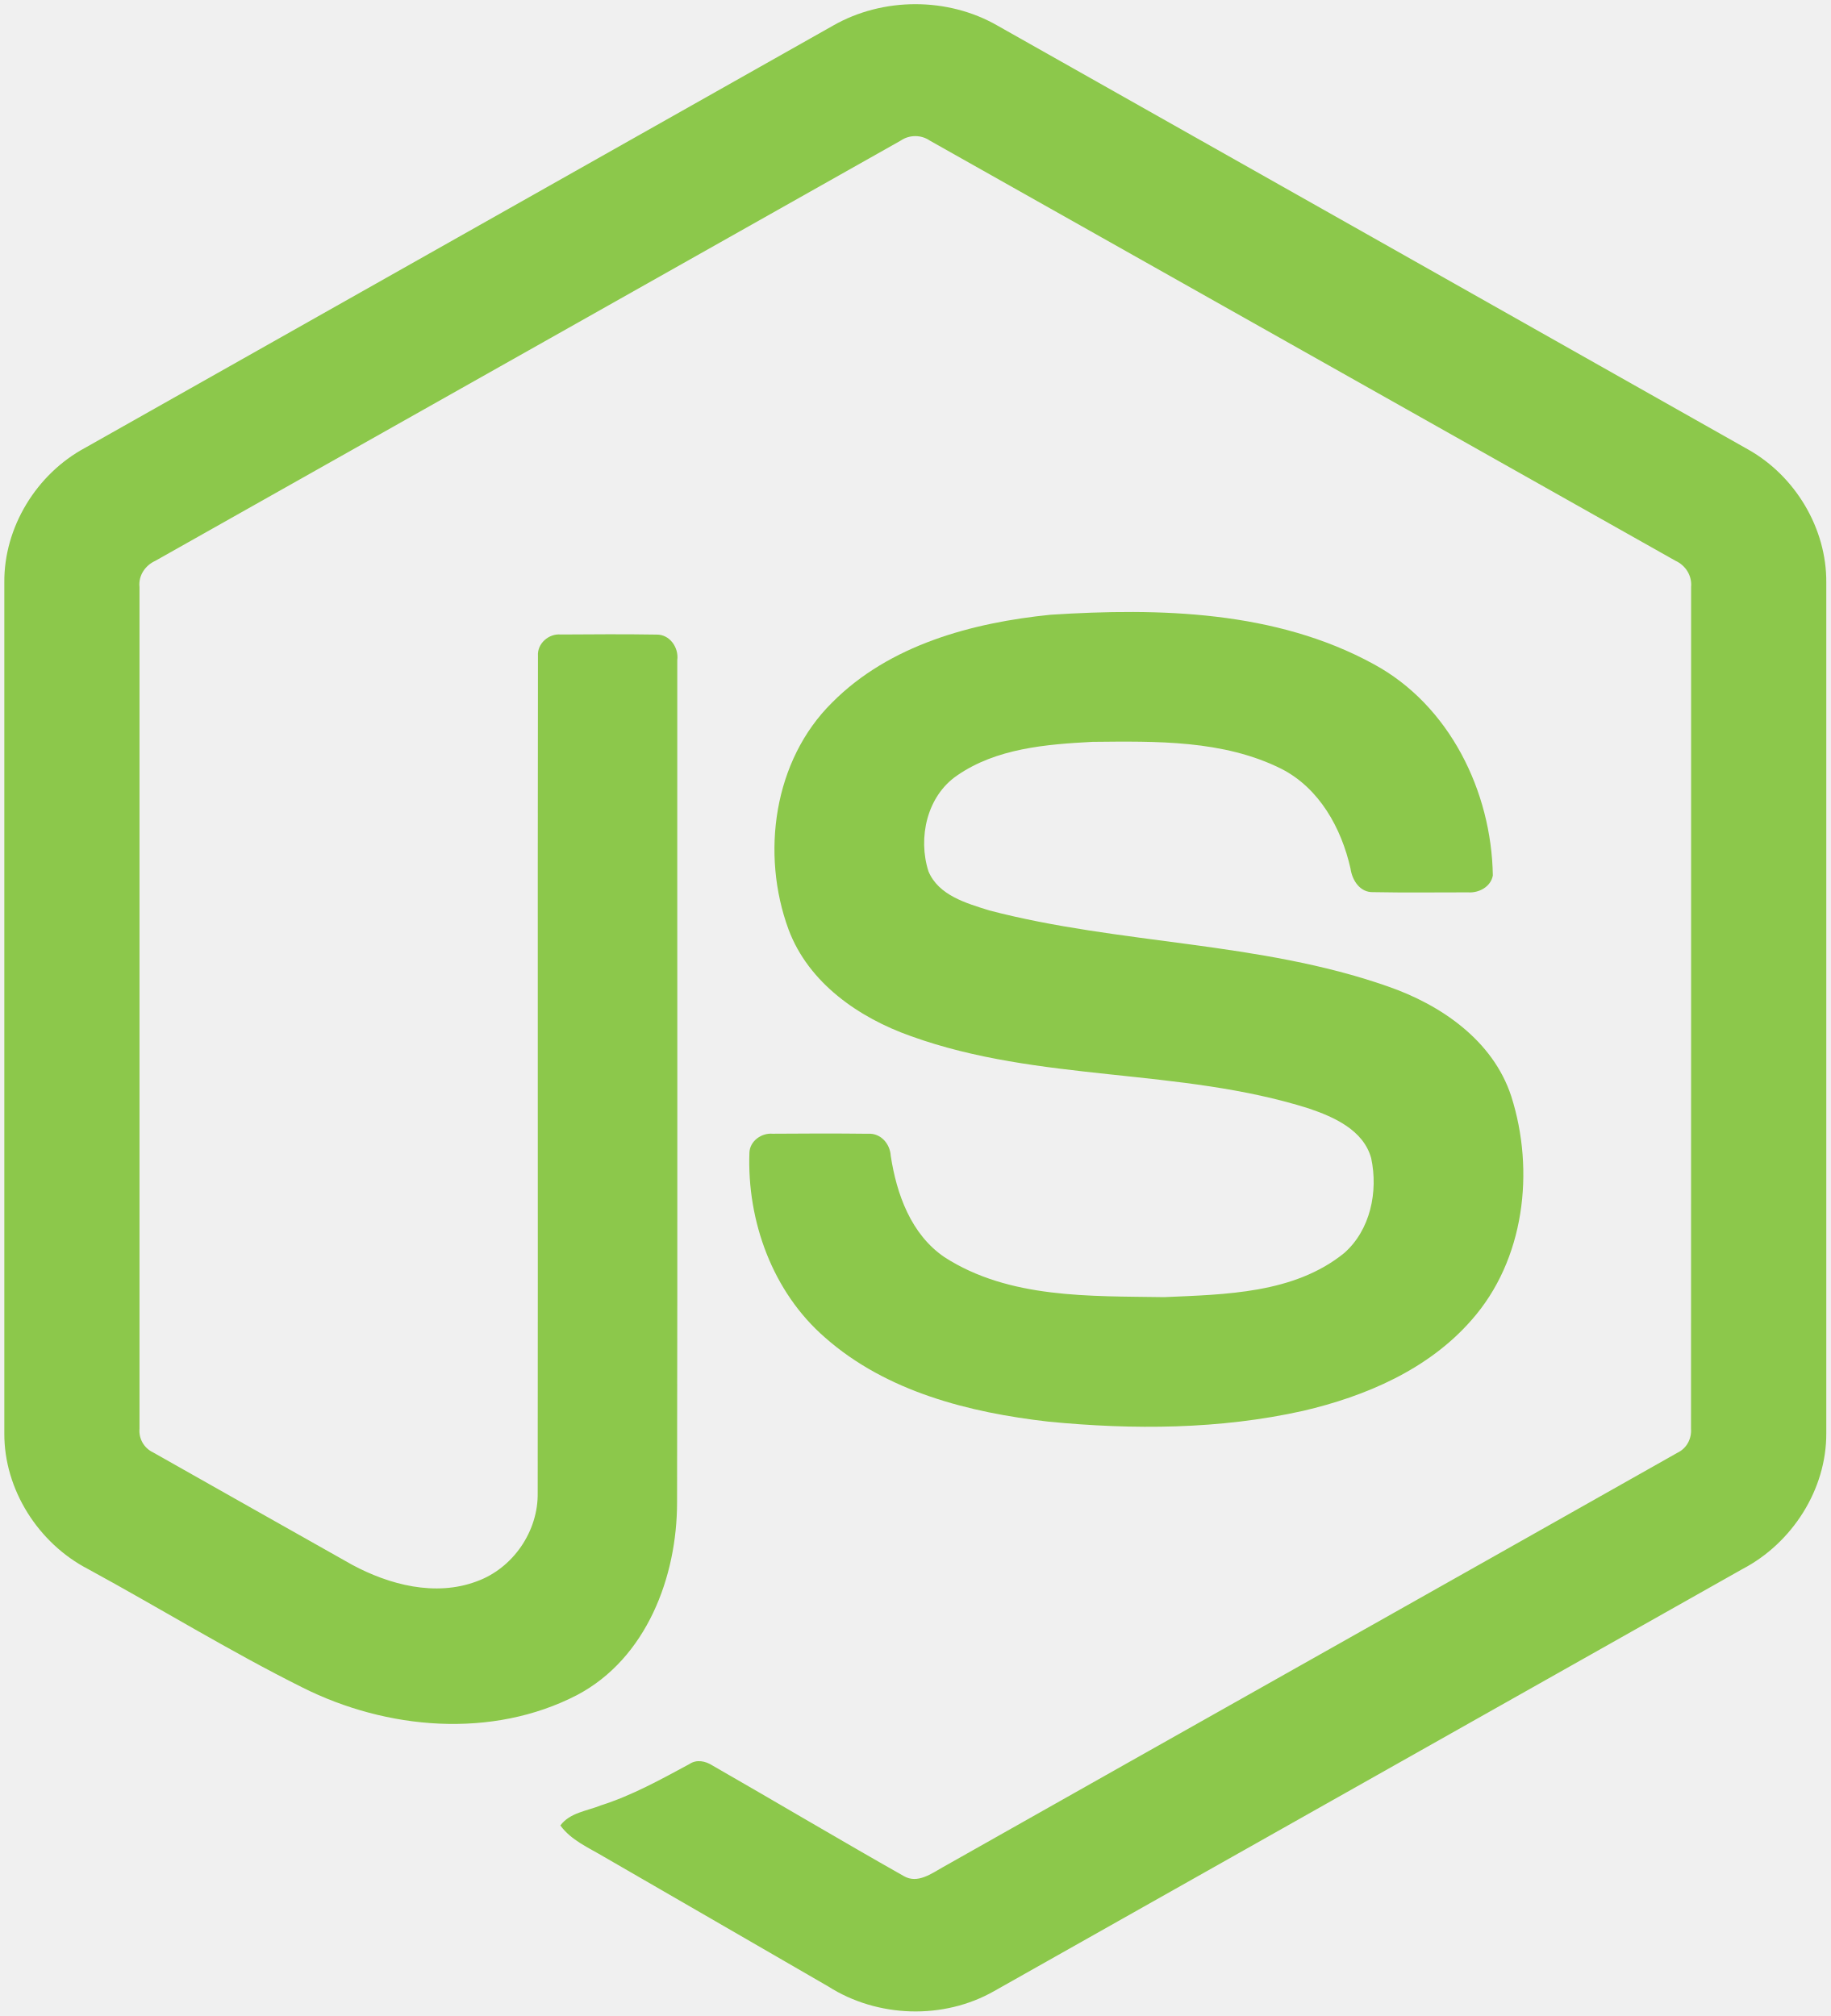
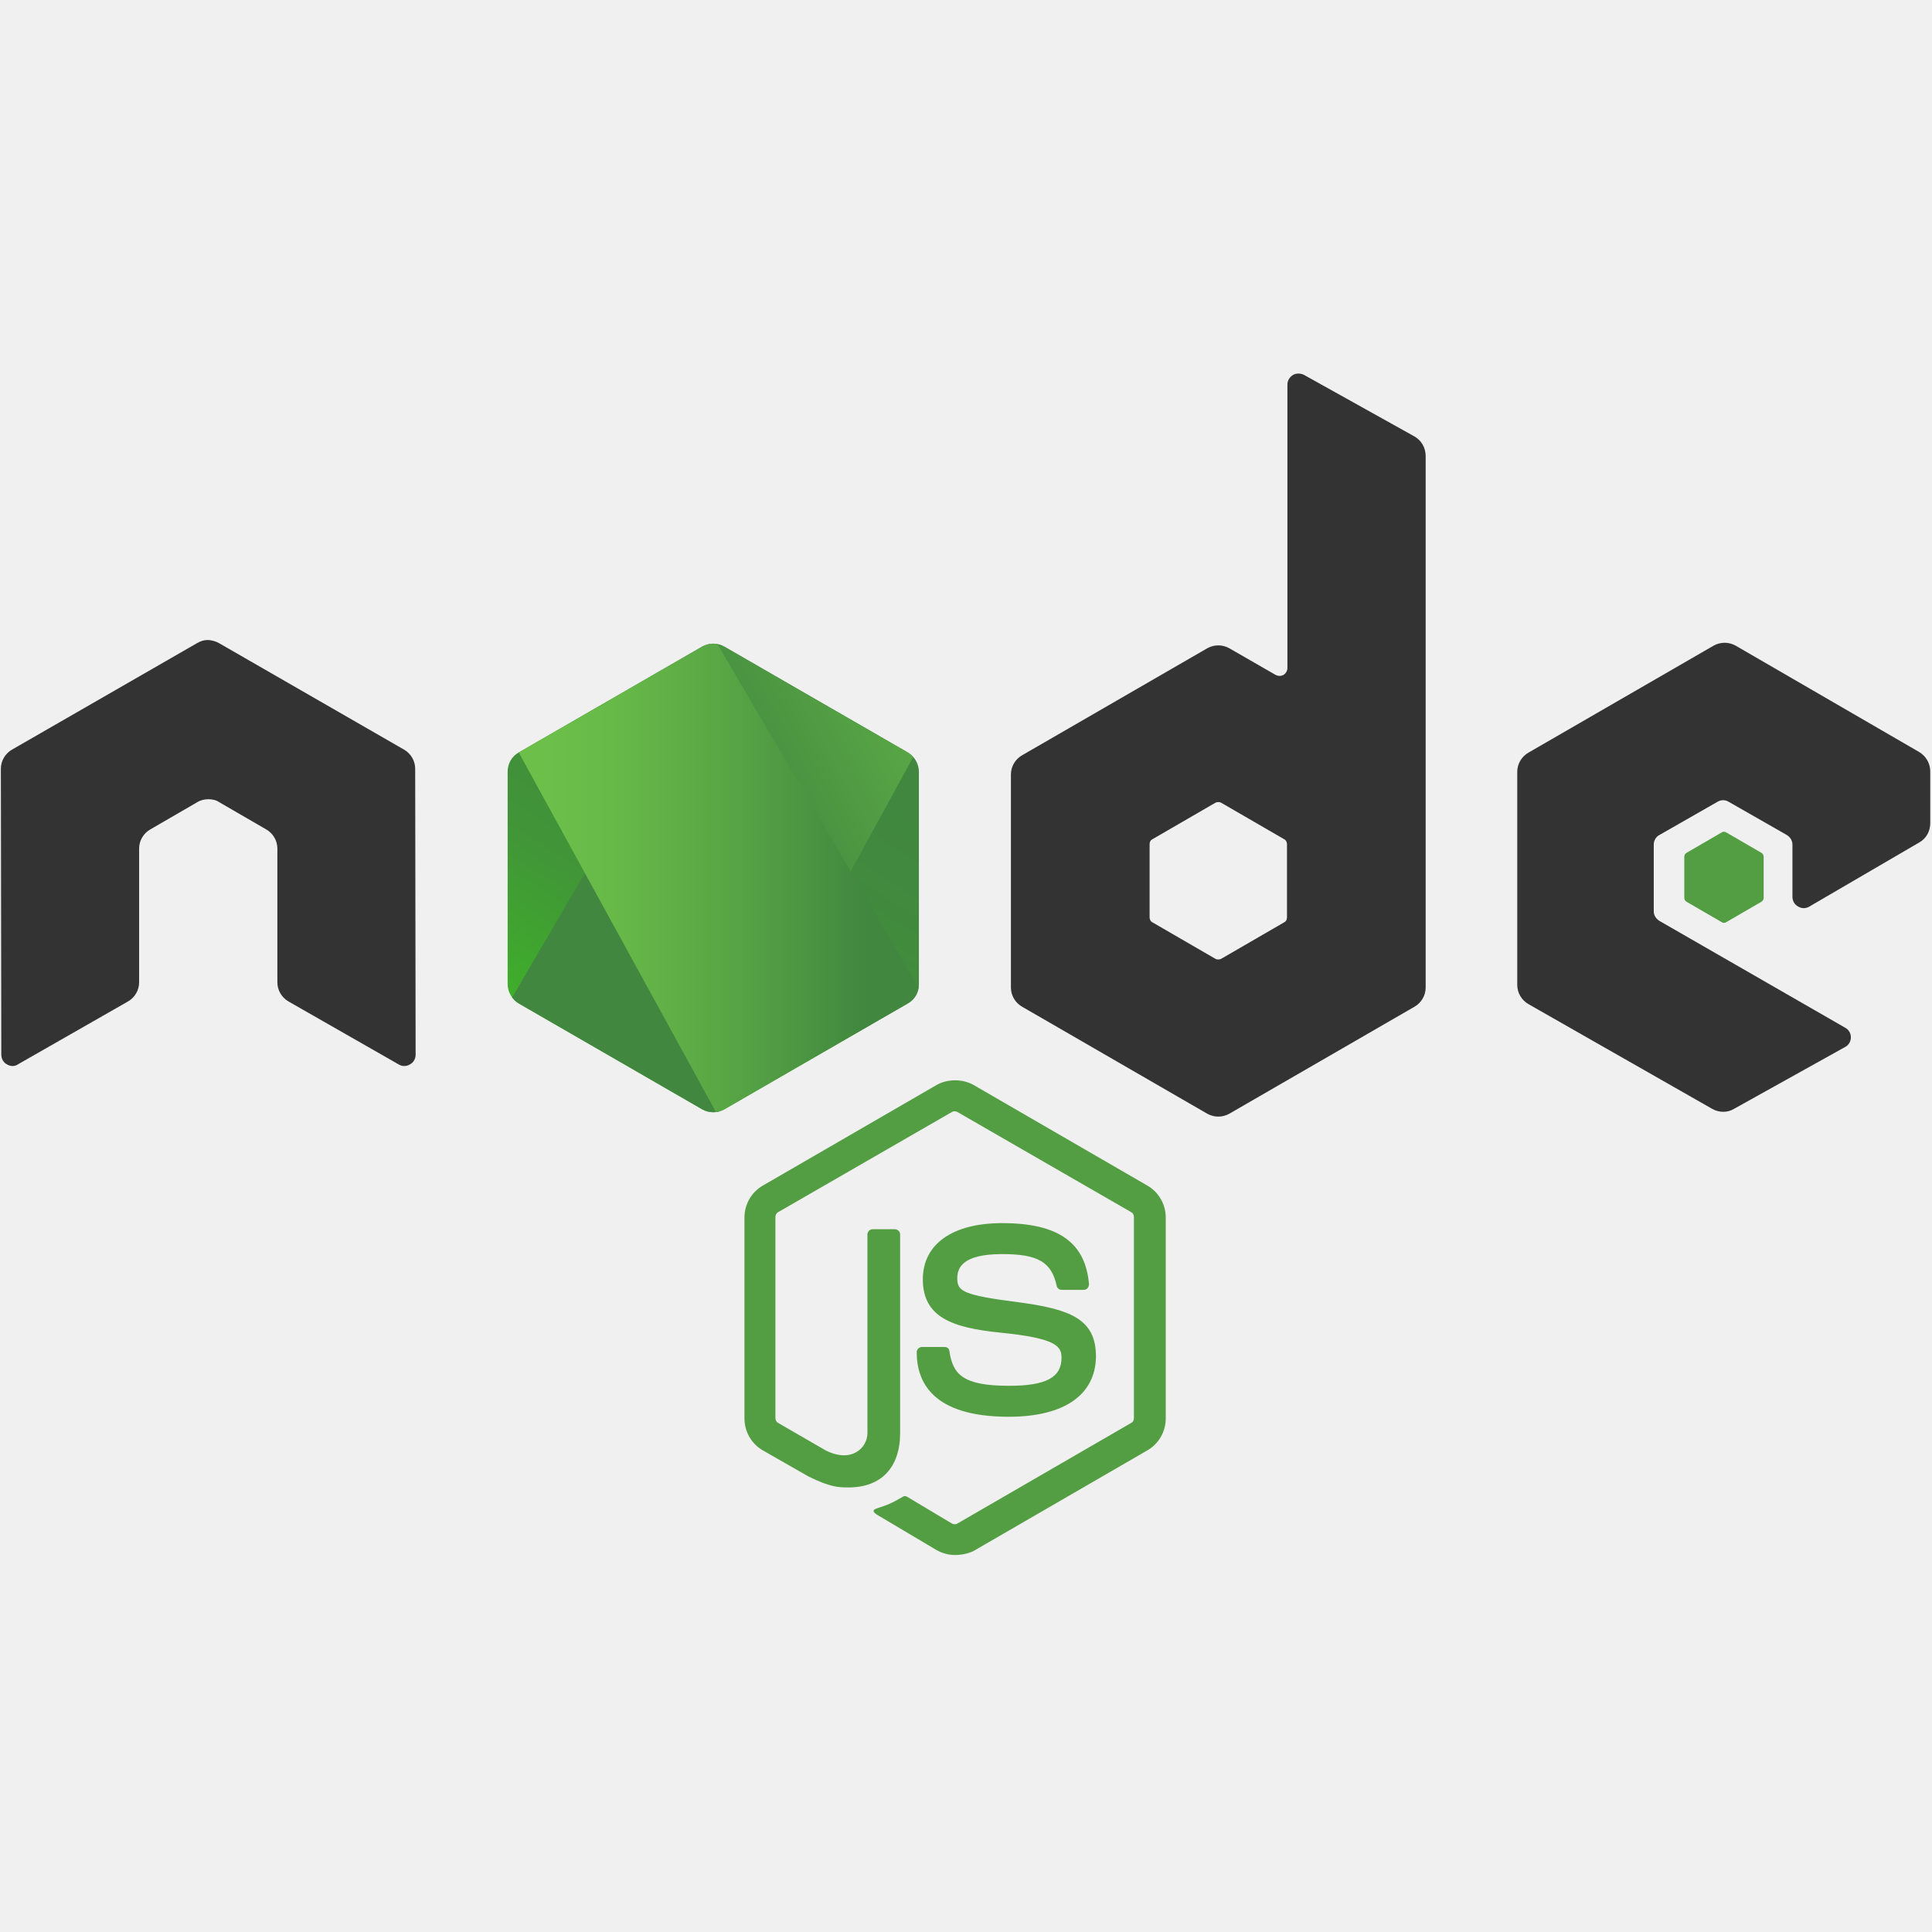
- <svg xmlns="http://www.w3.org/2000/svg" width="2270" height="2500" viewBox="0 0 256 282" preserveAspectRatio="xMinYMin meet">
-   <g fill="#8CC84B">
-     <path d="M116.504 3.58c6.962-3.985 16.03-4.003 22.986 0 34.995 19.774 70.001 39.517 104.99 59.303 6.581 3.707 10.983 11.031 10.916 18.614v118.968c.049 7.897-4.788 15.396-11.731 19.019-34.88 19.665-69.742 39.354-104.616 59.019-7.106 4.063-16.356 3.75-23.24-.646-10.457-6.062-20.932-12.094-31.39-18.15-2.137-1.274-4.546-2.288-6.055-4.36 1.334-1.798 3.719-2.022 5.657-2.807 4.365-1.388 8.374-3.616 12.384-5.778 1.014-.694 2.252-.428 3.224.193 8.942 5.127 17.805 10.403 26.777 15.481 1.914 1.105 3.852-.362 5.488-1.274 34.228-19.345 68.498-38.617 102.72-57.968 1.268-.61 1.969-1.956 1.866-3.345.024-39.245.006-78.497.012-117.742.145-1.576-.767-3.025-2.192-3.67-34.759-19.575-69.5-39.18-104.253-58.76a3.621 3.621 0 0 0-4.094-.006C91.2 39.257 56.465 58.88 21.712 78.454c-1.42.646-2.373 2.071-2.204 3.653.006 39.245 0 78.497 0 117.748a3.329 3.329 0 0 0 1.89 3.303c9.274 5.259 18.56 10.481 27.84 15.722 5.228 2.814 11.647 4.486 17.407 2.33 5.083-1.823 8.646-7.01 8.549-12.407.048-39.016-.024-78.038.036-117.048-.127-1.732 1.516-3.163 3.2-3 4.456-.03 8.918-.06 13.374.012 1.86-.042 3.14 1.823 2.91 3.568-.018 39.263.048 78.527-.03 117.79.012 10.464-4.287 21.85-13.966 26.97-11.924 6.177-26.662 4.867-38.442-1.056-10.198-5.09-19.93-11.097-29.947-16.55C5.368 215.886.555 208.357.604 200.466V81.497c-.073-7.74 4.504-15.197 11.29-18.85C46.768 42.966 81.636 23.27 116.504 3.58z" />
-     <path d="M146.928 85.99c15.21-.979 31.493-.58 45.18 6.913 10.597 5.742 16.472 17.793 16.659 29.566-.296 1.588-1.956 2.464-3.472 2.355-4.413-.006-8.827.06-13.24-.03-1.872.072-2.96-1.654-3.195-3.309-1.268-5.633-4.34-11.212-9.642-13.929-8.139-4.075-17.576-3.87-26.451-3.785-6.479.344-13.446.905-18.935 4.715-4.214 2.886-5.494 8.712-3.99 13.404 1.418 3.369 5.307 4.456 8.489 5.458 18.33 4.794 37.754 4.317 55.734 10.626 7.444 2.572 14.726 7.572 17.274 15.366 3.333 10.446 1.872 22.932-5.56 31.318-6.027 6.901-14.805 10.657-23.56 12.697-11.647 2.597-23.734 2.663-35.562 1.51-11.122-1.268-22.696-4.19-31.282-11.768-7.342-6.375-10.928-16.308-10.572-25.895.085-1.619 1.697-2.748 3.248-2.615 4.444-.036 8.888-.048 13.332.006 1.775-.127 3.091 1.407 3.182 3.08.82 5.367 2.837 11 7.517 14.182 9.032 5.827 20.365 5.428 30.707 5.591 8.568-.38 18.186-.495 25.178-6.158 3.689-3.23 4.782-8.634 3.785-13.283-1.08-3.925-5.186-5.754-8.712-6.95-18.095-5.724-37.736-3.647-55.656-10.12-7.275-2.571-14.31-7.432-17.105-14.906-3.9-10.578-2.113-23.662 6.098-31.765 8.006-8.06 19.563-11.164 30.551-12.275z" />
+ <svg xmlns="http://www.w3.org/2000/svg" xmlns:xlink="http://www.w3.org/1999/xlink" width="800px" height="800px" viewBox="0 -99 512 512" version="1.1" preserveAspectRatio="xMidYMid">
+   <defs>
+     <linearGradient x1="68.188%" y1="17.487%" x2="27.823%" y2="89.755%" id="linearGradient-1">
+       <stop stop-color="#41873F" offset="0%">
+ 
+ </stop>
+       <stop stop-color="#418B3D" offset="32.88%">
+ 
+ </stop>
+       <stop stop-color="#419637" offset="63.52%">
+ 
+ </stop>
+       <stop stop-color="#3FA92D" offset="93.19%">
+ 
+ </stop>
+       <stop stop-color="#3FAE2A" offset="100%">
+ 
+ </stop>
+     </linearGradient>
+     <path id="path-2" d="M57.903,1.849 C56.054,0.809 53.858,0.809 52.009,1.849 L3.352,29.934 C1.502,30.974 0.462,32.939 0.462,35.019 L0.462,91.305 C0.462,93.385 1.618,95.35 3.352,96.39 L52.009,124.475 C53.858,125.515 56.054,125.515 57.903,124.475 L106.561,96.39 C108.41,95.35 109.45,93.385 109.45,91.305 L109.45,35.019 C109.45,32.939 108.294,30.974 106.561,29.934 L57.903,1.849 L57.903,1.849 Z">
+ 
+ </path>
+     <linearGradient x1="43.277%" y1="55.169%" x2="159.245%" y2="-18.306%" id="linearGradient-4">
+       <stop stop-color="#41873F" offset="13.76%">
+ 
+ </stop>
+       <stop stop-color="#54A044" offset="40.32%">
+ 
+ </stop>
+       <stop stop-color="#66B848" offset="71.36%">
+ 
+ </stop>
+       <stop stop-color="#6CC04A" offset="90.81%">
+ 
+ </stop>
+     </linearGradient>
+     <linearGradient x1="-4413.77%" y1="13.43%" x2="5327.93%" y2="13.43%" id="linearGradient-5">
+       <stop stop-color="#6CC04A" offset="9.192%">
+ 
+ </stop>
+       <stop stop-color="#66B848" offset="28.64%">
+ 
+ </stop>
+       <stop stop-color="#54A044" offset="59.68%">
+ 
+ </stop>
+       <stop stop-color="#41873F" offset="86.24%">
+ 
+ </stop>
+     </linearGradient>
+     <linearGradient x1="-4.389%" y1="49.997%" x2="101.499%" y2="49.997%" id="linearGradient-6">
+       <stop stop-color="#6CC04A" offset="9.192%">
+ 
+ </stop>
+       <stop stop-color="#66B848" offset="28.64%">
+ 
+ </stop>
+       <stop stop-color="#54A044" offset="59.68%">
+ 
+ </stop>
+       <stop stop-color="#41873F" offset="86.24%">
+ 
+ </stop>
+     </linearGradient>
+     <linearGradient x1="-9713.77%" y1="36.21%" x2="27.93%" y2="36.21%" id="linearGradient-7">
+       <stop stop-color="#6CC04A" offset="9.192%">
+ 
+ </stop>
+       <stop stop-color="#66B848" offset="28.64%">
+ 
+ </stop>
+       <stop stop-color="#54A044" offset="59.68%">
+ 
+ </stop>
+       <stop stop-color="#41873F" offset="86.24%">
+ 
+ </stop>
+     </linearGradient>
+     <linearGradient x1="-103.861%" y1="50.275%" x2="100.797%" y2="50.275%" id="linearGradient-8">
+       <stop stop-color="#6CC04A" offset="9.192%">
+ 
+ </stop>
+       <stop stop-color="#66B848" offset="28.64%">
+ 
+ </stop>
+       <stop stop-color="#54A044" offset="59.68%">
+ 
+ </stop>
+       <stop stop-color="#41873F" offset="86.24%">
+ 
+ </stop>
+     </linearGradient>
+     <linearGradient x1="130.613%" y1="-211.069%" x2="4.393%" y2="201.605%" id="linearGradient-9">
+       <stop stop-color="#41873F" offset="0%">
+ 
+ </stop>
+       <stop stop-color="#418B3D" offset="32.88%">
+ 
+ </stop>
+       <stop stop-color="#419637" offset="63.52%">
+ 
+ </stop>
+       <stop stop-color="#3FA92D" offset="93.19%">
+ 
+ </stop>
+       <stop stop-color="#3FAE2A" offset="100%">
+ 
+ </stop>
+     </linearGradient>
+   </defs>
+   <g fill="none">
+     <path d="M253.111,313.094 C251.377,313.094 249.759,312.632 248.256,311.823 L232.885,302.693 C230.573,301.421 231.729,300.959 232.423,300.728 C235.543,299.688 236.121,299.456 239.357,297.607 C239.704,297.376 240.166,297.492 240.513,297.723 L252.302,304.773 C252.764,305.004 253.342,305.004 253.688,304.773 L299.803,278.075 C300.265,277.844 300.497,277.381 300.497,276.804 L300.497,223.523 C300.497,222.945 300.265,222.483 299.803,222.252 L253.688,195.67 C253.226,195.438 252.648,195.438 252.302,195.67 L206.187,222.252 C205.725,222.483 205.493,223.061 205.493,223.523 L205.493,276.804 C205.493,277.266 205.725,277.844 206.187,278.075 L218.785,285.356 C225.604,288.823 229.88,284.778 229.88,280.733 L229.88,228.146 C229.88,227.453 230.458,226.759 231.267,226.759 L237.161,226.759 C237.855,226.759 238.548,227.337 238.548,228.146 L238.548,280.733 C238.548,289.864 233.578,295.18 224.91,295.18 C222.252,295.18 220.172,295.18 214.277,292.291 L202.142,285.356 C199.137,283.623 197.288,280.386 197.288,276.919 L197.288,223.639 C197.288,220.172 199.137,216.935 202.142,215.202 L248.256,188.504 C251.146,186.886 255.075,186.886 257.965,188.504 L304.079,215.202 C307.084,216.935 308.934,220.172 308.934,223.639 L308.934,276.919 C308.934,280.386 307.084,283.623 304.079,285.356 L257.965,312.054 C256.462,312.748 254.729,313.094 253.111,313.094 Z M267.326,276.457 C247.101,276.457 242.94,267.211 242.94,259.352 C242.94,258.658 243.518,257.965 244.327,257.965 L250.337,257.965 C251.03,257.965 251.608,258.427 251.608,259.121 C252.533,265.246 255.191,268.251 267.442,268.251 C277.15,268.251 281.311,266.055 281.311,260.854 C281.311,257.849 280.155,255.653 265.015,254.151 C252.417,252.879 244.558,250.106 244.558,240.051 C244.558,230.689 252.417,225.141 265.593,225.141 C280.386,225.141 287.668,230.227 288.592,241.322 C288.592,241.669 288.477,242.015 288.246,242.362 C288.014,242.593 287.668,242.824 287.321,242.824 L281.311,242.824 C280.733,242.824 280.155,242.362 280.04,241.784 C278.653,235.428 275.07,233.347 265.593,233.347 C254.96,233.347 253.688,237.046 253.688,239.819 C253.688,243.171 255.191,244.211 269.522,246.06 C283.738,247.91 290.442,250.568 290.442,260.507 C290.326,270.678 282.005,276.457 267.326,276.457 Z" fill="#539E43">
+ 
+ </path>
+     <path d="M110.028,104.712 C110.028,102.631 108.872,100.666 107.023,99.626 L58.019,71.426 C57.21,70.963 56.285,70.732 55.361,70.617 L54.898,70.617 C53.974,70.617 53.049,70.963 52.24,71.426 L3.236,99.626 C1.387,100.666 0.231,102.631 0.231,104.712 L0.347,180.529 C0.347,181.569 0.925,182.609 1.849,183.072 C2.774,183.65 3.93,183.65 4.739,183.072 L33.864,166.429 C35.713,165.389 36.869,163.424 36.869,161.344 L36.869,125.862 C36.869,123.781 38.024,121.817 39.874,120.777 L52.24,113.611 C53.165,113.033 54.205,112.802 55.245,112.802 C56.285,112.802 57.326,113.033 58.135,113.611 L70.501,120.777 C72.35,121.817 73.506,123.781 73.506,125.862 L73.506,161.344 C73.506,163.424 74.662,165.389 76.511,166.429 L105.636,183.072 C106.561,183.65 107.716,183.65 108.641,183.072 C109.566,182.609 110.144,181.569 110.144,180.529 L110.028,104.712 L110.028,104.712 Z" fill="#333333">
+ 
+ </path>
+     <path d="M345.571,0.347 C344.647,-0.116 343.491,-0.116 342.682,0.347 C341.757,0.925 341.179,1.849 341.179,2.889 L341.179,78.014 C341.179,78.707 340.833,79.4 340.139,79.863 C339.446,80.209 338.752,80.209 338.059,79.863 L325.808,72.813 C323.958,71.772 321.763,71.772 319.913,72.813 L270.909,101.129 C269.06,102.169 267.904,104.134 267.904,106.214 L267.904,162.73 C267.904,164.811 269.06,166.776 270.909,167.816 L319.913,196.132 C321.763,197.172 323.958,197.172 325.808,196.132 L374.812,167.816 C376.661,166.776 377.817,164.811 377.817,162.73 L377.817,21.844 C377.817,19.648 376.661,17.683 374.812,16.643 L345.571,0.347 L345.571,0.347 Z M341.064,144.123 C341.064,144.701 340.833,145.163 340.37,145.394 L323.612,155.102 C323.149,155.334 322.572,155.334 322.109,155.102 L305.351,145.394 C304.888,145.163 304.657,144.585 304.657,144.123 L304.657,124.706 C304.657,124.128 304.888,123.666 305.351,123.435 L322.109,113.726 C322.572,113.495 323.149,113.495 323.612,113.726 L340.37,123.435 C340.833,123.666 341.064,124.244 341.064,124.706 L341.064,144.123 L341.064,144.123 Z" fill="#333333">
+ 
+ </path>
+     <g transform="translate(401.0474, 70.50113)">
+       <path d="M107.601,53.743 C109.45,52.702 110.49,50.738 110.49,48.657 L110.49,34.904 C110.49,32.823 109.335,30.859 107.601,29.819 L58.944,1.618 C57.094,0.578 54.898,0.578 53.049,1.618 L4.045,29.934 C2.196,30.974 1.04,32.939 1.04,35.019 L1.04,91.536 C1.04,93.616 2.196,95.581 4.045,96.621 L52.702,124.359 C54.552,125.4 56.748,125.4 58.481,124.359 L87.953,107.948 C88.878,107.485 89.456,106.445 89.456,105.405 C89.456,104.365 88.878,103.325 87.953,102.862 L38.718,74.546 C37.793,73.968 37.215,73.044 37.215,72.004 L37.215,54.321 C37.215,53.28 37.793,52.24 38.718,51.778 L54.089,42.994 C55.014,42.416 56.17,42.416 57.094,42.994 L72.466,51.778 C73.391,52.356 73.968,53.28 73.968,54.321 L73.968,68.19 C73.968,69.23 74.546,70.27 75.471,70.732 C76.395,71.31 77.551,71.31 78.476,70.732 L107.601,53.743 L107.601,53.743 Z" fill="#333333">
+ 
+ </path>
+       <path d="M55.245,51.084 C55.592,50.853 56.054,50.853 56.401,51.084 L65.763,56.516 C66.109,56.748 66.34,57.094 66.34,57.557 L66.34,68.421 C66.34,68.883 66.109,69.23 65.763,69.461 L56.401,74.893 C56.054,75.124 55.592,75.124 55.245,74.893 L45.884,69.461 C45.537,69.23 45.306,68.883 45.306,68.421 L45.306,57.557 C45.306,57.094 45.537,56.748 45.884,56.516 L55.245,51.084 L55.245,51.084 Z" fill="#539E43">
+ 
+ </path>
+     </g>
+     <g transform="translate(134.0677, 70.50113)">
+       <mask id="mask-3" fill="white">
+         <use xlink:href="#path-2">
+ 
+ </use>
+       </mask>
+       <use fill="url(#linearGradient-1)" xlink:href="#path-2">
+ 
+ </use>
+       <g mask="url(#mask-3)">
+         <path d="M51.893,1.849 L3.121,29.934 C1.271,30.974 0,32.939 0,35.019 L0,91.305 C0,92.692 0.578,93.963 1.502,95.003 L56.285,1.156 C54.898,0.925 53.28,1.04 51.893,1.849 L51.893,1.849 Z">
+ 
+ </path>
+         <path d="M56.632,125.053 C57.094,124.937 57.557,124.706 58.019,124.475 L106.792,96.39 C108.641,95.35 109.797,93.385 109.797,91.305 L109.797,35.019 C109.797,33.517 109.103,32.014 108.063,30.974 L56.632,125.053 L56.632,125.053 Z">
+ 
+ </path>
+         <path d="M106.676,29.934 L57.788,1.849 C57.326,1.618 56.748,1.387 56.285,1.271 L1.502,95.119 C1.965,95.697 2.543,96.159 3.121,96.506 L52.009,124.591 C53.396,125.4 55.014,125.631 56.516,125.168 L107.948,31.09 C107.601,30.628 107.139,30.281 106.676,29.934 L106.676,29.934 Z" fill="url(#linearGradient-4)">
+ 
+ </path>
+       </g>
+       <g mask="url(#mask-3)">
+         <g transform="translate(0, -9.24605)">
+           <path d="M109.797,100.551 L109.797,44.265 C109.797,42.185 108.526,40.22 106.676,39.18 L57.788,11.095 C57.21,10.749 56.632,10.517 55.939,10.402 L109.45,101.822 C109.681,101.475 109.797,101.013 109.797,100.551 L109.797,100.551 Z" fill="none">
+ 
+ </path>
+           <path d="M3.121,39.18 C1.271,40.22 0,42.185 0,44.265 L0,100.551 C0,102.631 1.387,104.596 3.121,105.636 L52.009,133.721 C53.165,134.414 54.436,134.646 55.823,134.414 L3.467,39.065 L3.121,39.18 L3.121,39.18 Z" fill="none">
+ 
+ </path>
+           <path fill="url(#linearGradient-5)" fill-rule="evenodd" d="M50.391,0.809 L49.698,1.156 L50.622,1.156 L50.391,0.809 Z">
+ 
+ </path>
+           <path d="M106.792,105.636 C108.179,104.827 109.219,103.44 109.681,101.938 L56.054,10.402 C54.667,10.171 53.165,10.286 51.893,11.095 L3.352,39.065 L55.707,134.53 C56.401,134.414 57.21,134.183 57.903,133.837 L106.792,105.636 L106.792,105.636 Z" fill="url(#linearGradient-6)" fill-rule="evenodd">
+ 
+ </path>
+           <path fill="url(#linearGradient-7)" fill-rule="evenodd" d="M111.299,104.712 L110.953,104.134 L110.953,104.943 L111.299,104.712 Z">
+ 
+ </path>
+           <path d="M106.792,105.636 L58.019,133.721 C57.326,134.068 56.632,134.299 55.823,134.414 L56.748,136.148 L110.837,104.827 L110.837,104.134 L109.45,101.822 C109.219,103.44 108.179,104.827 106.792,105.636 L106.792,105.636 Z" fill="url(#linearGradient-8)" fill-rule="evenodd">
+ 
+ </path>
+           <path d="M106.792,105.636 L58.019,133.721 C57.326,134.068 56.632,134.299 55.823,134.414 L56.748,136.148 L110.837,104.827 L110.837,104.134 L109.45,101.822 C109.219,103.44 108.179,104.827 106.792,105.636 L106.792,105.636 Z" fill="url(#linearGradient-9)" fill-rule="evenodd">
+ 
+ </path>
+         </g>
+       </g>
+     </g>
  </g>
</svg>
